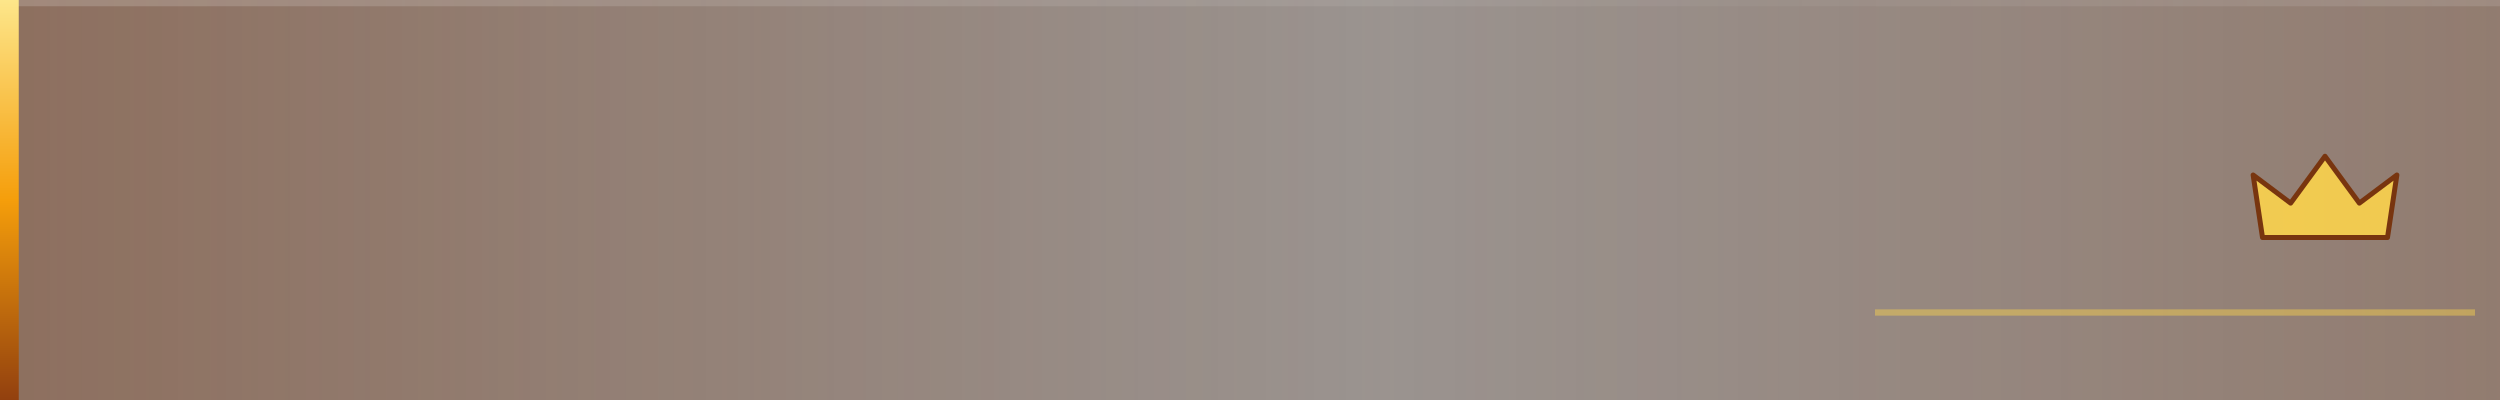
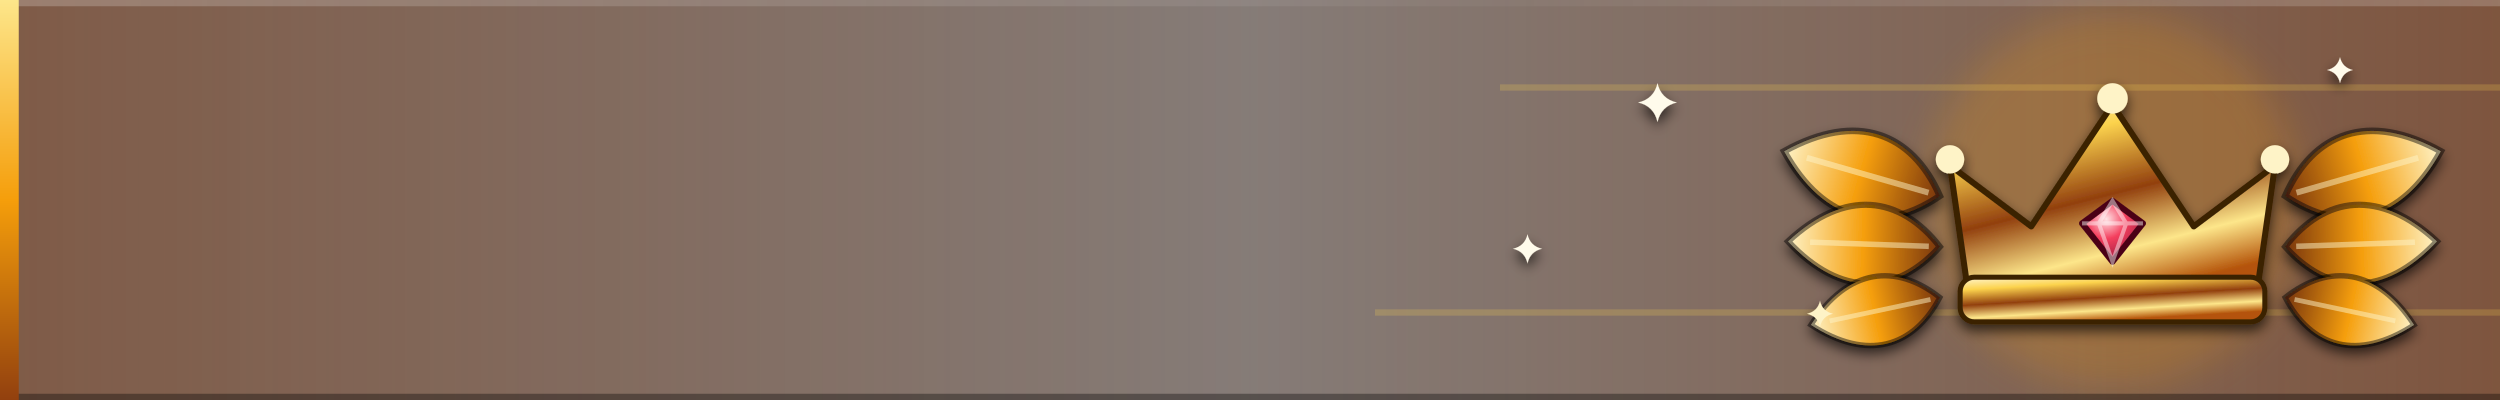
<svg xmlns="http://www.w3.org/2000/svg" viewBox="0 0 400 64" preserveAspectRatio="xMinYMid slice">
-   <style>.band{animation:drift 7s cubic-bezier(.45,.05,.35,.95) infinite}@keyframes drift{to{transform:translateX(520px)}}.spark{animation:spark 4s ease-in-out infinite;opacity:0}@keyframes spark{40%,60%{opacity:1}}</style>
+   <style>.band{animation:drift 7s cubic-bezier(.45,.05,.35,.95) infinite}@keyframes drift{to{transform:translateX(520px)}}@keyframes tw{0%,100%{opacity:.15;transform:scale(.6)}50%{opacity:1;transform:scale(1.1)}}.tw{transform-box:fill-box;transform-origin:center;animation:tw 2.6s ease-in-out infinite}.tw2{animation-delay:-.9s}.tw3{animation-delay:-1.7s}@keyframes gl{0%,100%{filter:brightness(1)}50%{filter:brightness(1.6)}}.gl{animation:gl 2.4s ease-in-out infinite}.rg{animation:rg 3.6s ease-in-out infinite}@keyframes rg{50%{opacity:.45}}</style>
  <defs>
    <linearGradient id="b" x1="0" x2="1">
-       <stop offset="0" stop-color="#78350F" stop-opacity=".46" />
-       <stop offset=".55" stop-color="#78350F" stop-opacity=".12" />
-       <stop offset="1" stop-color="#78350F" stop-opacity=".34" />
+       <stop offset="0" stop-color="#78350F" stop-opacity=".55" />
+       <stop offset=".5" stop-color="#78350F" stop-opacity=".16" />
+       <stop offset="1" stop-color="#78350F" stop-opacity=".62" />
    </linearGradient>
-     <linearGradient id="e" x1="0" x2="0" y1="0" y2="1">
+     <linearGradient id="e" x1="0" y1="0" x2="0" y2="1">
      <stop offset="0" stop-color="#FDE68A" />
      <stop offset="0.5" stop-color="#F59E0B" />
      <stop offset="1" stop-color="#92400E" />
    </linearGradient>
    <linearGradient id="band" x1="0" x2="1">
      <stop offset="0" stop-color="#FFFFFF" stop-opacity="0" />
-       <stop offset=".5" stop-color="#FFFFFF" stop-opacity=".09" />
+       <stop offset=".5" stop-color="#FFFFFF" stop-opacity=".1" />
      <stop offset="1" stop-color="#FFFFFF" stop-opacity="0" />
    </linearGradient>
    <linearGradient id="top" x1="0" x2="1">
-       <stop offset="0" stop-color="#FFFFFF" stop-opacity=".18" />
-       <stop offset=".7" stop-color="#FFFFFF" stop-opacity=".04" />
-       <stop offset="1" stop-color="#FFFFFF" stop-opacity=".12" />
+       <stop offset="0" stop-color="#FFFFFF" stop-opacity=".22" />
+       <stop offset=".6" stop-color="#FFFFFF" stop-opacity=".04" />
+       <stop offset="1" stop-color="#FFFFFF" stop-opacity=".2" />
    </linearGradient>
+     <filter id="shade" x="-20%" y="-20%" width="140%" height="140%">
+       <feDropShadow dx="0" dy=".8" stdDeviation=".8" flood-color="#000" flood-opacity=".7" />
+     </filter>
+     <filter id="soft" x="-30%" y="-30%" width="160%" height="160%">
+       <feGaussianBlur stdDeviation="3" />
+     </filter>
+     <linearGradient id="gold" x1="0" y1="0" x2="0.4" y2="1">
+       <stop offset="0" stop-color="#FFF7D6" />
+       <stop offset="0.25" stop-color="#FCD34D" />
+       <stop offset="0.55" stop-color="#92400E" />
+       <stop offset="0.8" stop-color="#FDE68A" />
+       <stop offset="1" stop-color="#B45309" />
+     </linearGradient>
+     <linearGradient id="feather" x1="0" y1="0" x2="1" y2="0">
+       <stop offset="0" stop-color="#78350F" />
+       <stop offset="0.5" stop-color="#F59E0B" />
+       <stop offset="1" stop-color="#FEF3C7" />
+     </linearGradient>
+     <radialGradient id="ice" cx="0.4" cy="0.3" r="0.8">
+       <stop offset="0" stop-color="#FFFFFF" />
+       <stop offset="0.4" stop-color="#BAE6FD" />
+       <stop offset="1" stop-color="#0369A1" />
+     </radialGradient>
+     <radialGradient id="ruby" cx="0.4" cy="0.3" r="0.8">
+       <stop offset="0" stop-color="#FFE4E6" />
+       <stop offset="0.4" stop-color="#F43F5E" />
+       <stop offset="1" stop-color="#881337" />
+     </radialGradient>
  </defs>
-   <rect width="400" height="64" fill="#0B0C10" fill-opacity=".35" />
+   <rect width="400" height="64" fill="#0B0C10" fill-opacity=".45" />
  <rect width="400" height="64" fill="url(#b)" />
+   <circle class="rg" cx="338" cy="32" r="30" fill="#F59E0B" opacity=".22" filter="url(#soft)" />
+   <path d="M220 50H400M240 14H400" stroke="#FCD34D" stroke-opacity=".22" stroke-width="1" />
  <g class="band">
    <rect x="-120" width="120" height="64" fill="url(#band)" />
  </g>
-   <path d="M300 50h96" stroke="#FCD34D" stroke-opacity=".45" stroke-width="1" />
-   <g transform="translate(372 30)">
-     <path d="M-10 8L-11.5 -2L-5.5 2.5L0 -5L5.5 2.5L11.5 -2L10 8Z" fill="#FCD34D" fill-opacity=".9" stroke="#78350F" stroke-width=".8" stroke-linejoin="round" />
+   <g filter="url(#shade)" transform="translate(338 32) scale(1.3) translate(-368 -32)">
+     <g transform="translate(368 34) scale(1.25)">
+       <g transform="translate(-17 -2) rotate(196) scale(1.45)">
+         <path d="M0 0C3 -3.6 7 -4 11 0C7 4 3 3.6 0 0Z" fill="url(#feather)" stroke="#000" stroke-opacity=".45" stroke-width=".45" />
+         <path d="M.8 0H9.4" stroke="#FEF3C780" stroke-width=".4" />
+       </g>
+       <g transform="translate(-17 3) rotate(182) scale(1.36)">
+         <path d="M0 0C3 -3.6 7 -4 11 0C7 4 3 3.6 0 0Z" fill="url(#feather)" stroke="#000" stroke-opacity=".45" stroke-width=".45" />
+         <path d="M.8 0H9.4" stroke="#FEF3C780" stroke-width=".4" />
+       </g>
+       <g transform="translate(-17 8) rotate(168) scale(1.18)">
+         <path d="M0 0C3 -3.6 7 -4 11 0C7 4 3 3.6 0 0Z" fill="url(#feather)" stroke="#000" stroke-opacity=".45" stroke-width=".45" />
+         <path d="M.8 0H9.4" stroke="#FEF3C780" stroke-width=".4" />
+       </g>
+       <g transform="translate(17 -2) rotate(-16) scale(1.45)">
+         <path d="M0 0C3 -3.6 7 -4 11 0C7 4 3 3.6 0 0Z" fill="url(#feather)" stroke="#000" stroke-opacity=".45" stroke-width=".45" />
+         <path d="M.8 0H9.4" stroke="#FEF3C780" stroke-width=".4" />
+       </g>
+       <g transform="translate(17 3) rotate(-2) scale(1.36)">
+         <path d="M0 0C3 -3.6 7 -4 11 0C7 4 3 3.6 0 0Z" fill="url(#feather)" stroke="#000" stroke-opacity=".45" stroke-width=".45" />
+         <path d="M.8 0H9.4" stroke="#FEF3C780" stroke-width=".4" />
+       </g>
+       <g transform="translate(17 8) rotate(12) scale(1.18)">
+         <path d="M0 0C3 -3.6 7 -4 11 0C7 4 3 3.6 0 0Z" fill="url(#feather)" stroke="#000" stroke-opacity=".45" stroke-width=".45" />
+         <path d="M.8 0H9.4" stroke="#FEF3C780" stroke-width=".4" />
+       </g>
+       <path d="M-14 9L-16 -5L-8 1L0 -11L8 1L16 -5L14 9Z" fill="url(#gold)" stroke="#3B2405" stroke-width=".6" stroke-linejoin="round" />
+       <rect x="-15" y="6" width="30" height="4.4" rx="1.4" fill="url(#gold)" stroke="#3B2405" stroke-width=".5" />
+       <g transform="translate(0 1)" class="gl">
+         <path d="M0 -2.52L3 -0.3L0 3.48L-3 -0.3Z" fill="url(#ruby)" stroke="#4C0519" stroke-width=".6" stroke-linejoin="round" />
+         <path d="M-3 -0.3H3M-1.35 -0.3L0 3.48L1.35 -0.3M-1.35 -0.3L0 -2.52L1.35 -0.3" fill="none" stroke="#FFFFFF" stroke-opacity=".45" stroke-width=".4" />
+       </g>
+       <g class="gl">
+         <circle cx="-16" cy="-5.6" r="1.4" fill="#FEF3C7" />
+         <circle cy="-11.6" r="1.5" fill="#FEF3C7" />
+         <circle cx="16" cy="-5.6" r="1.4" fill="#FEF3C7" />
+       </g>
+     </g>
+     <g transform="translate(312 20)">
+       <path class="tw" d="M0 -2.4Q0.43 -0.43 2.4 0Q0.43 0.43 0 2.4Q-0.43 0.43 -2.4 0Q-0.43 -0.43 0 -2.4Z" fill="#FFFBEB" />
+     </g>
+     <g transform="translate(332 46)">
+       <path class="tw tw2" d="M0 -1.6Q0.29 -0.29 1.6 0Q0.29 0.29 0 1.6Q-0.29 0.29 -1.6 0Q-0.29 -0.29 0 -1.6Z" fill="#FEF3C7" />
+     </g>
+     <g transform="translate(296 38)">
+       <path class="tw tw3" d="M0 -1.8Q0.32 -0.32 1.8 0Q0.32 0.32 0 1.8Q-0.32 0.32 -1.8 0Q-0.32 -0.32 0 -1.8Z" fill="#FFFBEB" />
+     </g>
+     <g transform="translate(396 16)">
+       <path class="tw tw2" d="M0 -1.6Q0.29 -0.29 1.6 0Q0.29 0.29 0 1.6Q-0.29 0.29 -1.6 0Q-0.29 -0.29 0 -1.6Z" fill="#FFFBEB" />
+     </g>
  </g>
-   <circle class="spark" cx="352" cy="20" r="1.2" fill="#FFFBEB" />
  <rect width="400" height="1" fill="url(#top)" />
+   <rect y="63" width="400" height="1" fill="#000" fill-opacity=".35" />
  <rect width="3" height="64" fill="url(#e)" />
</svg>
